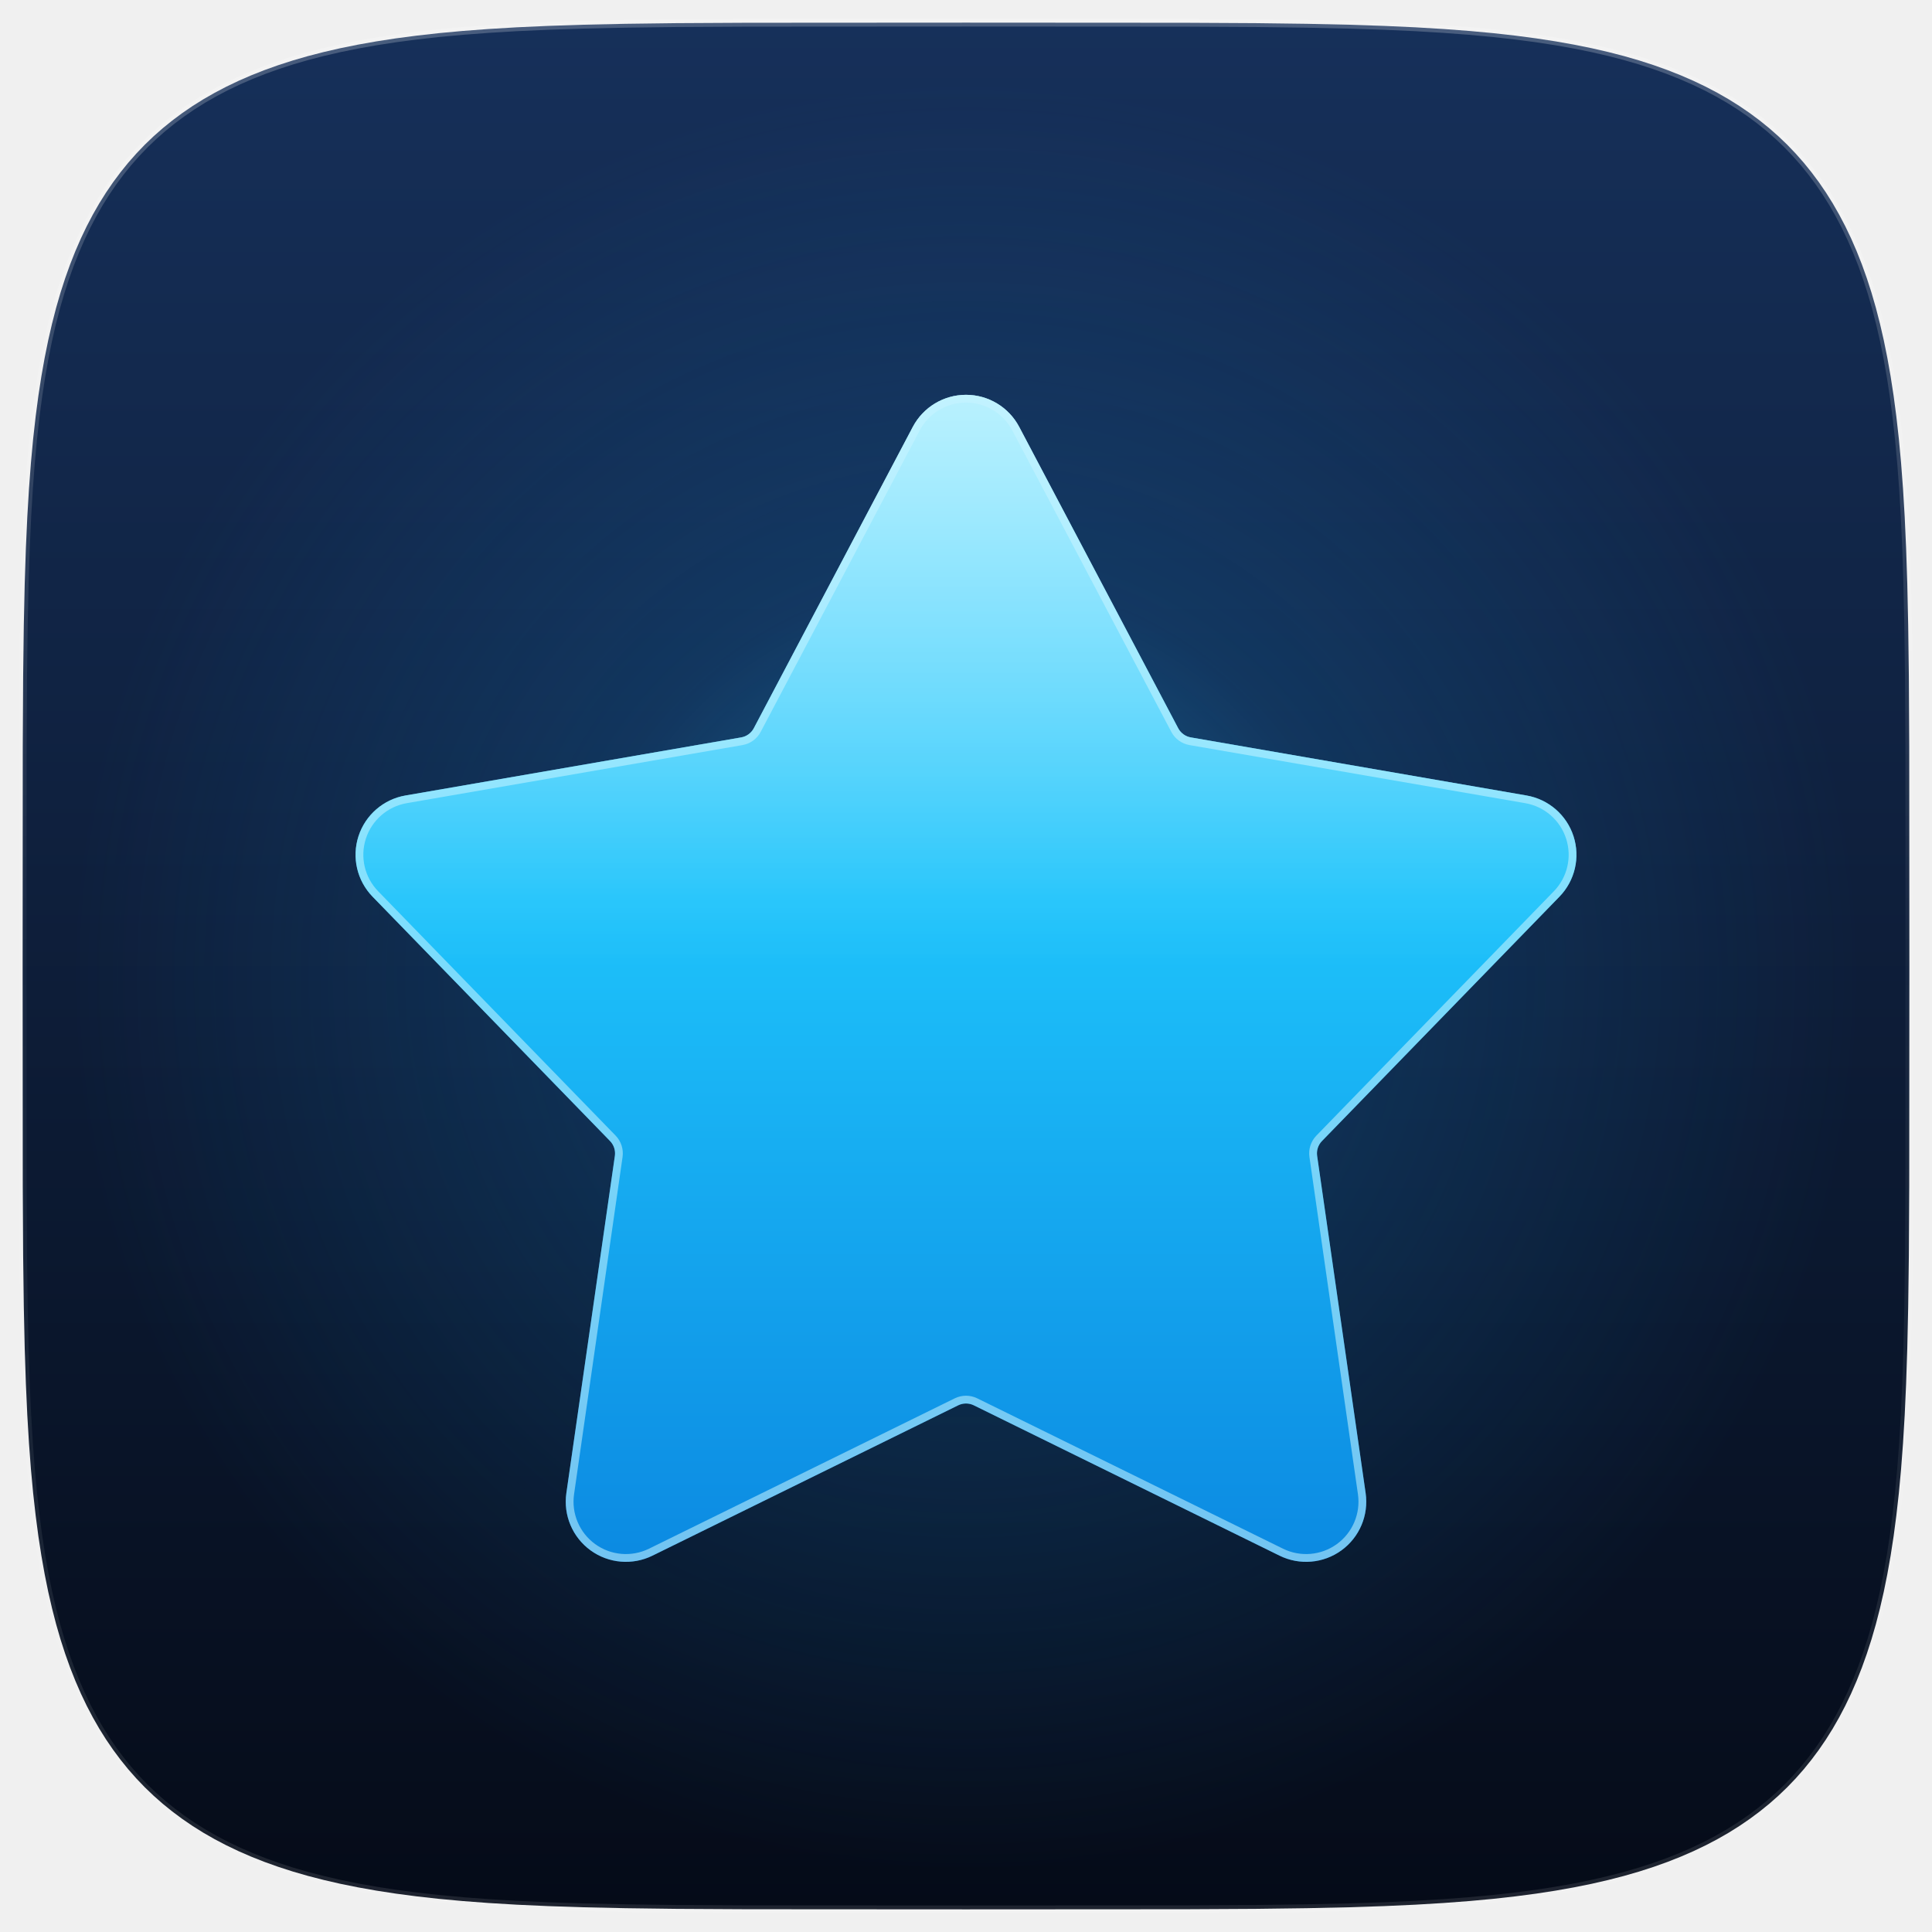
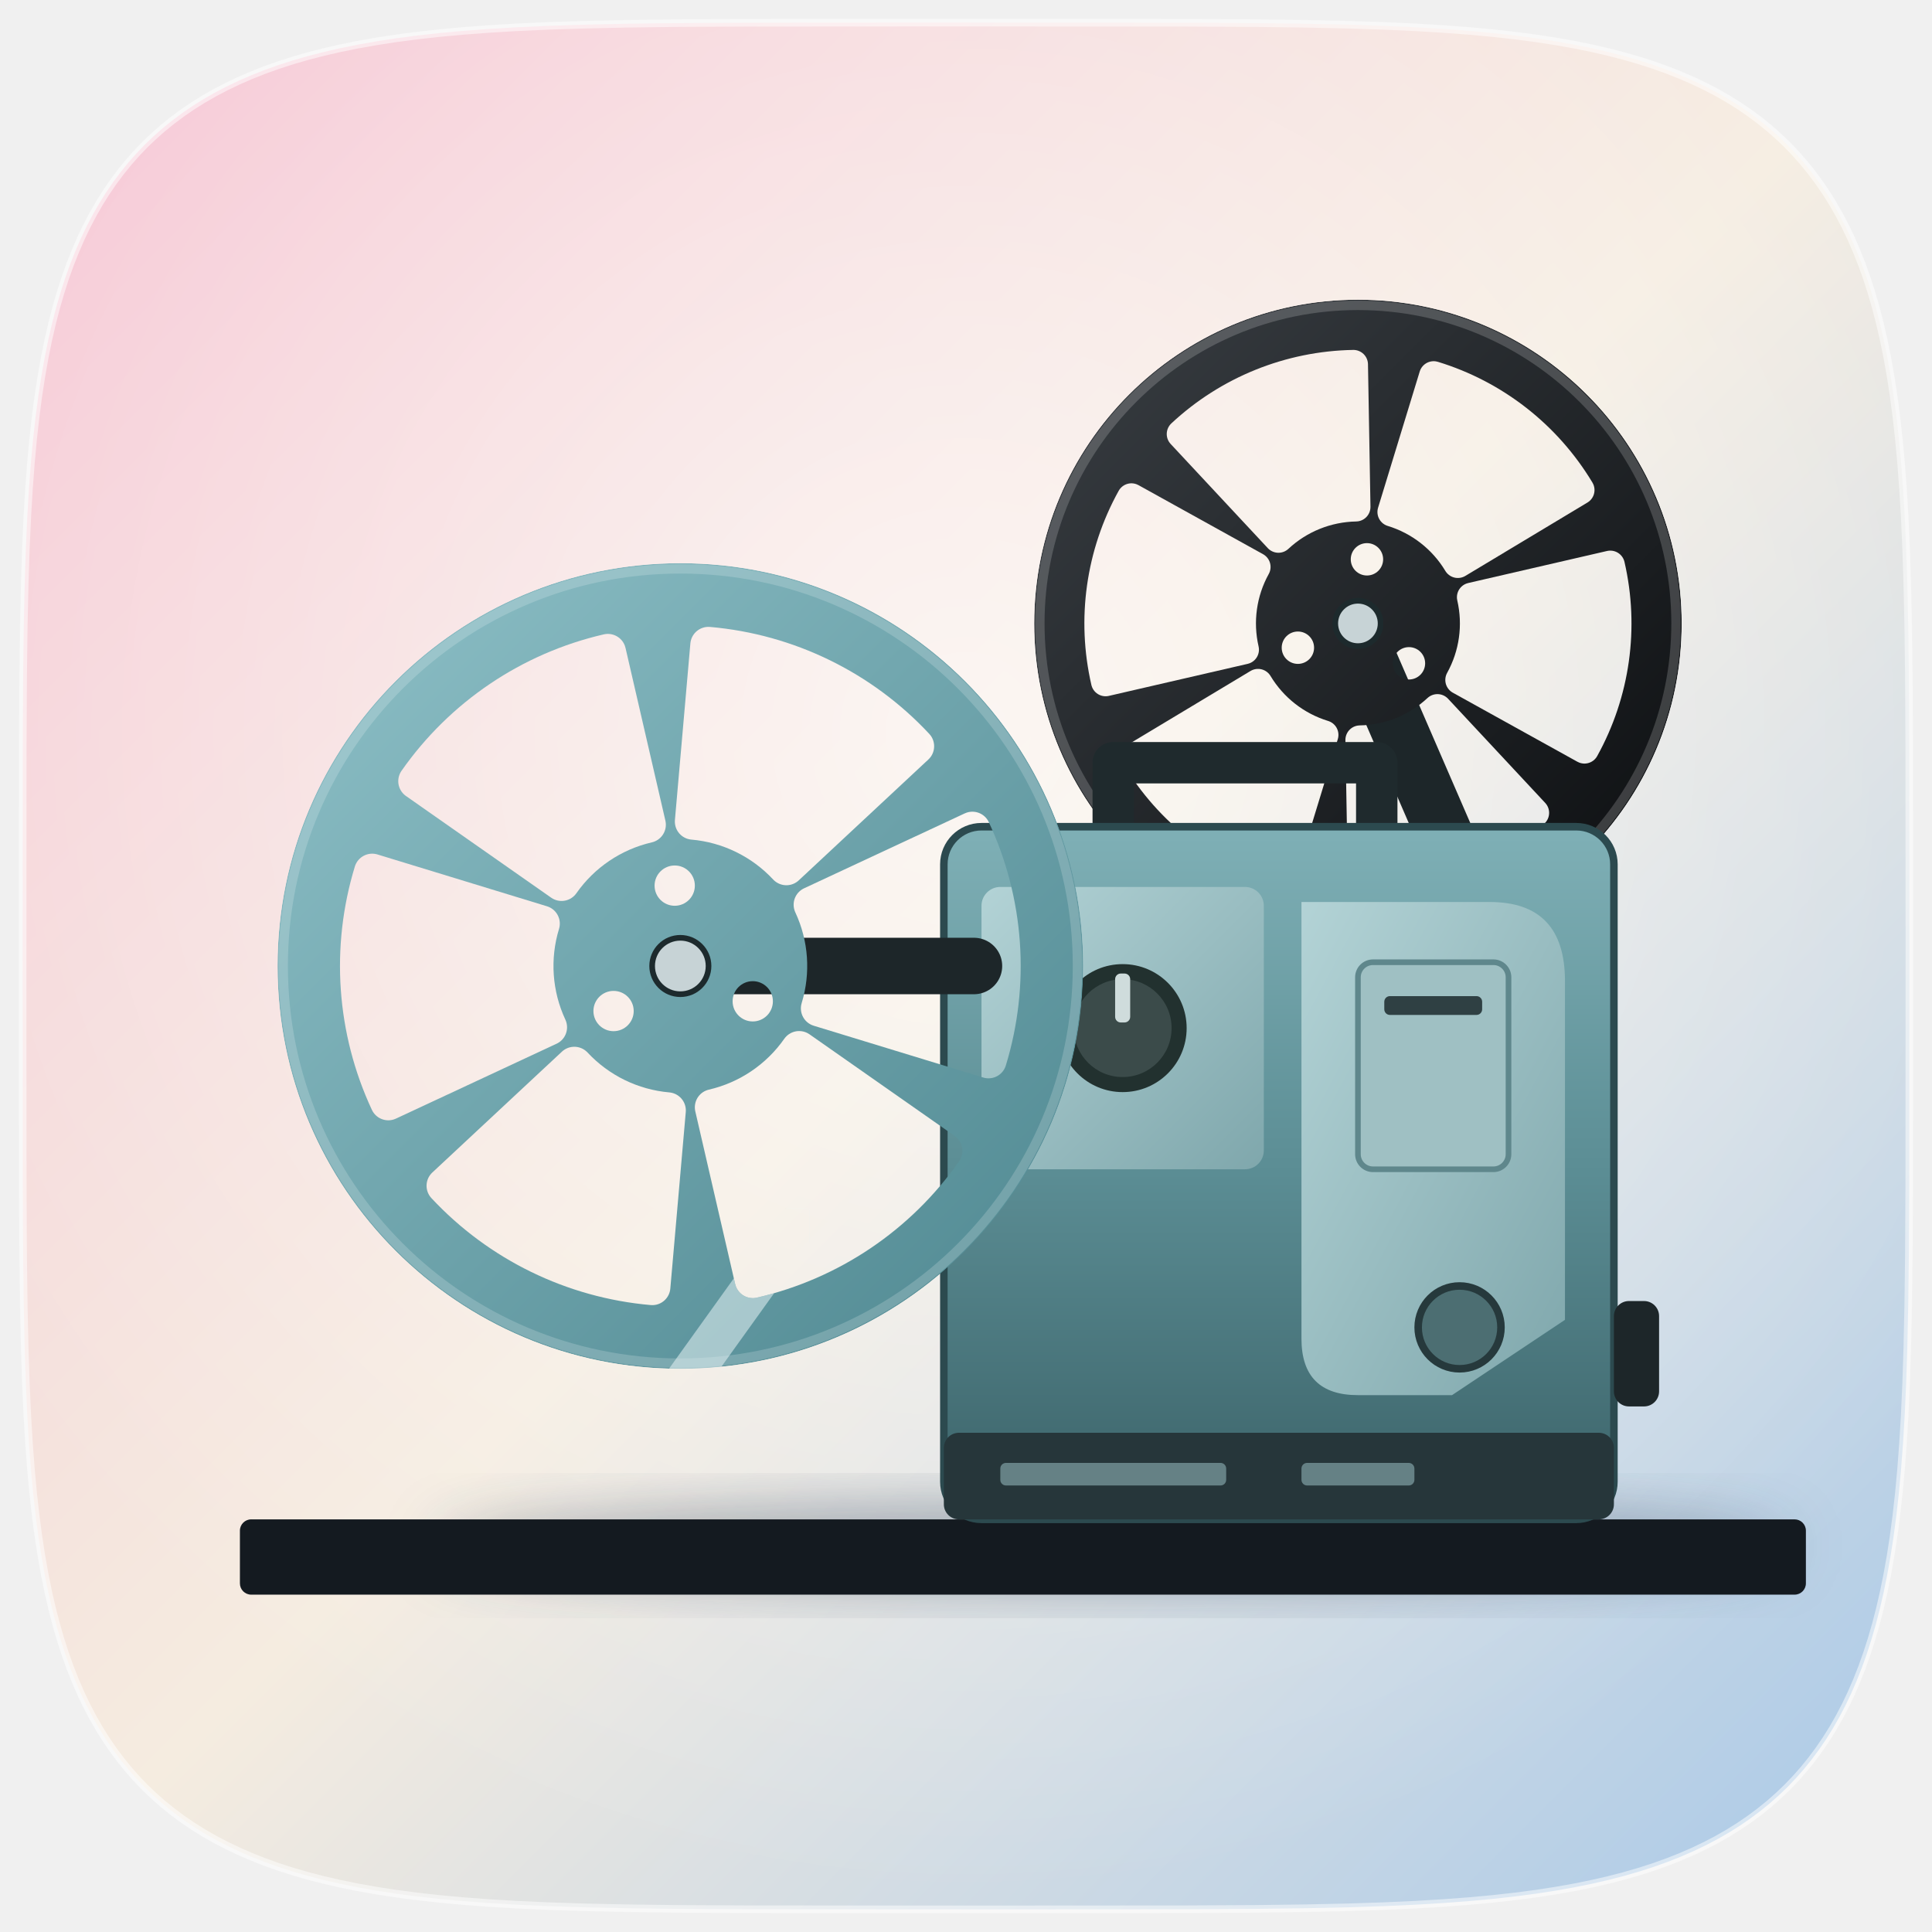
<svg xmlns="http://www.w3.org/2000/svg" viewBox="0 0 1024 1024" width="1024" height="1024">
  <defs>
-     <linearGradient id="bg" x1="0" y1="12" x2="0" y2="1012" gradientUnits="userSpaceOnUse">
-       <stop offset="0" stop-color="#16305a" />
-       <stop offset="1" stop-color="#050b18" />
+     <linearGradient id="i-tile" x1="0" y1="0" x2="1" y2="1">
+       <stop offset="0" stop-color="#f6c4d4" />
+       <stop offset="0.5" stop-color="#f5ece0" />
+       <stop offset="1" stop-color="#a9c9e8" />
    </linearGradient>
-     <radialGradient id="halo" cx="512" cy="517.812" r="475" gradientUnits="userSpaceOnUse">
-       <stop offset="0" stop-color="#2fc8ff" stop-opacity="0.55" />
-       <stop offset="0.45" stop-color="#1a8fe0" stop-opacity="0.18" />
-       <stop offset="1" stop-color="#1a8fe0" stop-opacity="0" />
+     <radialGradient id="i-light" cx="0.5" cy="0.38" r="0.6">
+       <stop offset="0" stop-color="#fff" stop-opacity="0.6" />
+       <stop offset="1" stop-color="#fff" stop-opacity="0" />
    </radialGradient>
-     <linearGradient id="rim" x1="0" y1="12" x2="0" y2="1012" gradientUnits="userSpaceOnUse">
-       <stop offset="0" stop-color="#fff" stop-opacity="0.22" />
-       <stop offset="0.5" stop-color="#fff" stop-opacity="0.04" />
-       <stop offset="1" stop-color="#fff" stop-opacity="0.1" />
+     <linearGradient id="i-body" x1="0" y1="0" x2="0" y2="1">
+       <stop offset="0" stop-color="#7fb0b6" />
+       <stop offset="0.5" stop-color="#5b8d94" />
+       <stop offset="1" stop-color="#3b6268" />
    </linearGradient>
-     <linearGradient id="s-fill" x1="0" y1="172.812" x2="0" y2="851.188" gradientUnits="userSpaceOnUse">
-       <stop offset="0" stop-color="#8eeaff" />
-       <stop offset="0.45" stop-color="#1ec3fb" />
-       <stop offset="1" stop-color="#0a86e0" />
+     <linearGradient id="i-panel" x1="0" y1="0" x2="1" y2="1">
+       <stop offset="0" stop-color="#b3d3d6" />
+       <stop offset="1" stop-color="#7fa7ac" />
    </linearGradient>
-     <linearGradient id="s-shine" x1="0" y1="172.812" x2="0" y2="851.188" gradientUnits="userSpaceOnUse">
-       <stop offset="0" stop-color="#fff" stop-opacity="0.5" />
-       <stop offset="0.38" stop-color="#fff" stop-opacity="0.12" />
-       <stop offset="0.5" stop-color="#fff" stop-opacity="0" />
+     <linearGradient id="i-tealreel" x1="0" y1="0" x2="1" y2="1">
+       <stop offset="0" stop-color="#8fc1c8" />
+       <stop offset="1" stop-color="#4e8790" />
    </linearGradient>
-     <filter id="glow" x="-50%" y="-50%" width="200%" height="200%">
-       <feGaussianBlur stdDeviation="33.75" />
+     <linearGradient id="i-blackreel" x1="0" y1="0" x2="1" y2="1">
+       <stop offset="0" stop-color="#3a3f44" />
+       <stop offset="1" stop-color="#0b0d0f" />
+     </linearGradient>
+     <filter id="i-soft" x="-30%" y="-30%" width="160%" height="160%">
+       <feGaussianBlur stdDeviation="16" />
    </filter>
    <clipPath id="tile">
      <path d="M1012 512L1011.93 628.45L1011.73 665.63L1011.38 692.65L1010.9 714.61L1010.28 733.44L1009.53 750.07L1008.63 765.06L1007.6 778.76L1006.43 791.41L1005.11 803.18L1003.66 814.21L1002.06 824.58L1000.32 834.38L998.44 843.67L996.41 852.49L994.24 860.9L991.92 868.91L989.44 876.58L986.82 883.91L984.04 890.93L981.11 897.66L978.02 904.12L974.77 910.31L971.36 916.26L967.78 921.97L964.03 927.45L960.11 932.71L956.02 937.77L951.74 942.62L947.28 947.28L942.62 951.74L937.77 956.02L932.71 960.11L927.45 964.03L921.97 967.78L916.26 971.36L910.31 974.77L904.12 978.02L897.66 981.11L890.93 984.04L883.91 986.82L876.58 989.44L868.91 991.92L860.9 994.24L852.49 996.41L843.67 998.44L834.38 1000.32L824.58 1002.06L814.21 1003.66L803.18 1005.11L791.41 1006.43L778.76 1007.6L765.06 1008.63L750.07 1009.53L733.44 1010.28L714.61 1010.9L692.65 1011.38L665.63 1011.73L628.45 1011.93L512 1012L395.55 1011.93L358.37 1011.73L331.35 1011.38L309.39 1010.9L290.56 1010.28L273.93 1009.53L258.94 1008.63L245.24 1007.6L232.59 1006.43L220.82 1005.11L209.79 1003.66L199.42 1002.06L189.62 1000.32L180.33 998.44L171.51 996.41L163.1 994.24L155.09 991.92L147.42 989.44L140.09 986.82L133.07 984.04L126.34 981.11L119.88 978.02L113.69 974.77L107.74 971.36L102.03 967.78L96.55 964.03L91.29 960.11L86.23 956.02L81.38 951.74L76.72 947.28L72.26 942.62L67.98 937.77L63.89 932.71L59.97 927.45L56.22 921.97L52.64 916.26L49.23 910.31L45.98 904.12L42.89 897.66L39.96 890.93L37.18 883.91L34.56 876.58L32.08 868.91L29.76 860.9L27.59 852.49L25.56 843.67L23.68 834.38L21.94 824.58L20.34 814.21L18.89 803.18L17.57 791.41L16.4 778.76L15.37 765.06L14.47 750.07L13.72 733.44L13.1 714.61L12.62 692.65L12.27 665.63L12.07 628.45L12 512L12.07 395.55L12.27 358.37L12.62 331.35L13.1 309.39L13.72 290.56L14.47 273.93L15.37 258.94L16.4 245.24L17.57 232.59L18.89 220.82L20.34 209.79L21.94 199.42L23.68 189.62L25.56 180.33L27.59 171.51L29.76 163.1L32.08 155.09L34.56 147.42L37.18 140.09L39.96 133.07L42.89 126.34L45.98 119.88L49.23 113.69L52.64 107.74L56.22 102.03L59.97 96.55L63.89 91.29L67.98 86.23L72.26 81.38L76.72 76.72L81.38 72.26L86.23 67.98L91.29 63.89L96.55 59.97L102.03 56.22L107.74 52.64L113.69 49.23L119.88 45.98L126.34 42.89L133.07 39.96L140.09 37.18L147.42 34.56L155.09 32.08L163.1 29.76L171.51 27.59L180.33 25.56L189.62 23.68L199.42 21.94L209.79 20.34L220.82 18.89L232.59 17.57L245.24 16.4L258.94 15.37L273.93 14.47L290.56 13.72L309.39 13.1L331.35 12.62L358.37 12.27L395.55 12.07L512 12L628.45 12.07L665.63 12.27L692.65 12.62L714.61 13.1L733.44 13.72L750.07 14.47L765.06 15.37L778.76 16.4L791.41 17.57L803.18 18.89L814.21 20.34L824.58 21.94L834.38 23.68L843.67 25.56L852.49 27.59L860.9 29.76L868.91 32.08L876.58 34.56L883.91 37.18L890.93 39.96L897.66 42.89L904.12 45.98L910.31 49.23L916.26 52.64L921.97 56.22L927.45 59.97L932.71 63.89L937.77 67.98L942.62 72.26L947.28 76.72L951.74 81.38L956.02 86.23L960.11 91.29L964.03 96.55L967.78 102.03L971.36 107.74L974.77 113.69L978.02 119.88L981.11 126.34L984.04 133.07L986.82 140.09L989.44 147.42L991.92 155.09L994.24 163.1L996.41 171.51L998.44 180.33L1000.32 189.62L1002.06 199.42L1003.66 209.79L1005.11 220.82L1006.43 232.59L1007.6 245.24L1008.63 258.94L1009.53 273.93L1010.28 290.56L1010.9 309.39L1011.38 331.35L1011.73 358.37L1011.93 395.55Z" />
    </clipPath>
-     <clipPath id="star">
-       <path d="M540.19 226.25L624.47 385.98A9.38 9.38 0 0 0 631.16 390.84L809.12 421.63A31.88 31.88 0 0 1 826.54 475.25L700.67 604.77A9.38 9.38 0 0 0 698.11 612.63L723.82 791.39A31.88 31.88 0 0 1 678.2 824.54L516.14 744.85A9.38 9.38 0 0 0 507.86 744.85L345.8 824.54A31.88 31.88 0 0 1 300.18 791.39L325.89 612.63A9.38 9.38 0 0 0 323.33 604.77L197.46 475.25A31.88 31.88 0 0 1 214.88 421.63L392.84 390.84A9.38 9.38 0 0 0 399.53 385.98L483.81 226.25A31.88 31.88 0 0 1 540.19 226.25Z" />
-     </clipPath>
  </defs>
-   <path d="M1012 512L1011.93 628.45L1011.73 665.63L1011.38 692.65L1010.9 714.61L1010.28 733.44L1009.53 750.07L1008.63 765.06L1007.6 778.76L1006.43 791.41L1005.11 803.18L1003.66 814.21L1002.06 824.58L1000.32 834.38L998.44 843.67L996.41 852.49L994.24 860.9L991.92 868.91L989.44 876.58L986.82 883.91L984.04 890.93L981.11 897.66L978.02 904.12L974.77 910.31L971.36 916.26L967.78 921.97L964.03 927.45L960.11 932.71L956.02 937.77L951.74 942.62L947.28 947.28L942.62 951.74L937.77 956.02L932.71 960.11L927.45 964.03L921.97 967.78L916.26 971.36L910.31 974.77L904.12 978.02L897.66 981.11L890.93 984.04L883.91 986.82L876.58 989.44L868.91 991.92L860.9 994.24L852.49 996.41L843.67 998.44L834.38 1000.32L824.58 1002.06L814.21 1003.66L803.18 1005.11L791.41 1006.43L778.76 1007.6L765.06 1008.63L750.07 1009.53L733.44 1010.28L714.61 1010.9L692.65 1011.38L665.63 1011.73L628.45 1011.93L512 1012L395.55 1011.93L358.37 1011.73L331.35 1011.38L309.39 1010.9L290.56 1010.28L273.93 1009.53L258.94 1008.63L245.24 1007.6L232.59 1006.43L220.82 1005.11L209.79 1003.66L199.42 1002.06L189.62 1000.32L180.33 998.44L171.51 996.41L163.1 994.24L155.09 991.92L147.42 989.44L140.09 986.82L133.07 984.04L126.34 981.11L119.88 978.02L113.69 974.77L107.74 971.36L102.03 967.78L96.55 964.03L91.29 960.11L86.23 956.02L81.38 951.74L76.72 947.28L72.26 942.62L67.98 937.77L63.89 932.71L59.97 927.45L56.22 921.97L52.64 916.26L49.23 910.31L45.98 904.12L42.89 897.66L39.96 890.93L37.18 883.91L34.56 876.58L32.08 868.91L29.76 860.9L27.59 852.49L25.56 843.67L23.68 834.38L21.94 824.58L20.34 814.21L18.89 803.18L17.57 791.41L16.4 778.76L15.37 765.06L14.47 750.07L13.72 733.44L13.1 714.61L12.62 692.65L12.27 665.63L12.07 628.45L12 512L12.07 395.55L12.27 358.37L12.62 331.35L13.1 309.39L13.72 290.56L14.47 273.93L15.37 258.94L16.4 245.24L17.57 232.59L18.89 220.82L20.34 209.79L21.94 199.42L23.68 189.62L25.56 180.33L27.59 171.51L29.76 163.1L32.08 155.09L34.56 147.42L37.18 140.09L39.96 133.07L42.89 126.34L45.98 119.88L49.23 113.69L52.64 107.74L56.22 102.03L59.97 96.55L63.89 91.29L67.98 86.23L72.26 81.38L76.72 76.72L81.38 72.26L86.23 67.98L91.29 63.89L96.55 59.97L102.03 56.22L107.74 52.64L113.69 49.23L119.88 45.98L126.34 42.89L133.07 39.96L140.09 37.18L147.42 34.56L155.09 32.08L163.1 29.76L171.51 27.59L180.33 25.56L189.62 23.68L199.42 21.94L209.79 20.34L220.82 18.89L232.59 17.57L245.24 16.4L258.94 15.37L273.93 14.47L290.56 13.72L309.39 13.1L331.35 12.62L358.37 12.27L395.55 12.07L512 12L628.45 12.07L665.63 12.27L692.65 12.62L714.61 13.1L733.44 13.72L750.07 14.47L765.06 15.37L778.76 16.4L791.41 17.57L803.18 18.89L814.21 20.34L824.58 21.94L834.38 23.68L843.67 25.56L852.49 27.59L860.9 29.76L868.91 32.08L876.58 34.56L883.91 37.18L890.93 39.96L897.66 42.89L904.12 45.98L910.31 49.23L916.26 52.64L921.97 56.22L927.45 59.97L932.71 63.89L937.77 67.98L942.62 72.26L947.28 76.72L951.74 81.38L956.02 86.23L960.11 91.29L964.03 96.55L967.78 102.03L971.36 107.74L974.77 113.69L978.02 119.88L981.11 126.34L984.04 133.07L986.82 140.09L989.44 147.42L991.92 155.09L994.24 163.1L996.41 171.51L998.44 180.33L1000.32 189.62L1002.06 199.42L1003.66 209.79L1005.11 220.82L1006.43 232.59L1007.6 245.24L1008.63 258.94L1009.53 273.93L1010.28 290.56L1010.9 309.39L1011.38 331.35L1011.73 358.37L1011.93 395.55Z" fill="url(#bg)" />
+   <path d="M1012 512L1011.93 628.45L1011.73 665.63L1011.38 692.65L1010.9 714.61L1010.28 733.44L1009.53 750.07L1008.63 765.06L1007.6 778.76L1006.43 791.41L1005.11 803.18L1003.66 814.21L1002.06 824.58L1000.32 834.38L998.44 843.67L996.41 852.49L994.24 860.9L991.92 868.91L989.44 876.58L986.82 883.91L984.04 890.93L981.11 897.66L978.02 904.12L974.77 910.31L971.36 916.26L967.78 921.97L964.03 927.45L960.11 932.71L956.02 937.77L951.74 942.62L947.28 947.28L942.62 951.74L937.77 956.02L932.71 960.11L927.45 964.03L921.97 967.78L916.26 971.36L910.31 974.77L904.12 978.02L897.66 981.11L890.93 984.04L883.91 986.82L876.58 989.44L868.91 991.92L860.9 994.24L852.49 996.41L843.67 998.44L834.38 1000.32L824.58 1002.06L814.21 1003.66L803.18 1005.11L791.41 1006.43L778.76 1007.6L765.06 1008.63L750.07 1009.53L733.44 1010.28L714.61 1010.9L692.65 1011.38L665.63 1011.73L628.45 1011.93L512 1012L395.55 1011.93L358.37 1011.73L331.35 1011.38L309.39 1010.9L290.56 1010.28L273.93 1009.53L258.94 1008.63L245.24 1007.6L232.59 1006.43L220.82 1005.11L209.79 1003.66L199.42 1002.06L189.62 1000.32L180.33 998.44L171.51 996.41L163.1 994.24L155.09 991.92L147.42 989.44L140.09 986.82L133.07 984.04L126.34 981.11L119.88 978.02L113.69 974.77L107.74 971.36L102.03 967.78L96.55 964.03L91.29 960.11L86.23 956.02L81.38 951.74L76.72 947.28L72.26 942.62L67.98 937.77L63.89 932.71L59.97 927.45L56.22 921.97L52.64 916.26L49.23 910.31L45.98 904.12L42.89 897.66L39.96 890.93L37.18 883.91L34.56 876.58L32.08 868.91L29.76 860.9L27.59 852.49L25.56 843.67L23.68 834.38L21.94 824.58L20.34 814.21L18.89 803.18L17.57 791.41L16.4 778.76L15.37 765.06L14.47 750.07L13.72 733.44L13.1 714.61L12.62 692.65L12.27 665.63L12.07 628.45L12 512L12.07 395.55L12.27 358.37L12.62 331.35L13.1 309.39L13.72 290.56L14.47 273.93L15.37 258.94L16.4 245.24L17.57 232.59L18.89 220.82L20.34 209.79L21.94 199.42L23.68 189.62L25.56 180.33L27.59 171.51L29.76 163.1L32.08 155.09L34.56 147.42L37.18 140.09L39.96 133.07L42.89 126.34L45.98 119.88L49.23 113.69L52.64 107.74L56.22 102.03L59.97 96.55L63.89 91.29L67.98 86.23L72.26 81.38L76.72 76.72L81.38 72.26L86.23 67.98L91.29 63.89L96.55 59.97L102.03 56.22L107.74 52.64L113.69 49.23L119.88 45.98L126.34 42.89L133.07 39.96L140.09 37.18L147.42 34.56L155.09 32.08L163.1 29.76L171.51 27.59L180.33 25.56L189.62 23.68L199.42 21.94L209.79 20.34L220.82 18.89L232.59 17.57L245.24 16.4L258.94 15.37L273.93 14.47L290.56 13.72L309.39 13.1L331.35 12.62L358.37 12.27L395.55 12.07L512 12L628.45 12.07L665.63 12.27L692.65 12.62L714.61 13.1L733.44 13.72L750.07 14.47L765.06 15.37L778.76 16.4L791.41 17.57L803.18 18.89L814.21 20.34L824.58 21.94L834.38 23.68L843.67 25.56L852.49 27.59L860.9 29.76L868.91 32.08L876.58 34.56L883.91 37.18L890.93 39.96L897.66 42.89L904.12 45.98L910.31 49.23L916.26 52.64L921.97 56.22L927.45 59.97L932.71 63.89L937.77 67.98L942.62 72.26L947.28 76.72L951.74 81.38L956.02 86.23L960.11 91.29L964.03 96.55L967.78 102.03L971.36 107.74L974.77 113.69L978.02 119.88L981.11 126.34L984.04 133.07L986.82 140.09L989.44 147.42L991.92 155.09L994.24 163.1L996.41 171.51L998.44 180.33L1000.32 189.62L1002.06 199.42L1003.66 209.79L1005.11 220.82L1006.43 232.59L1007.6 245.24L1008.63 258.94L1009.53 273.93L1010.28 290.56L1010.9 309.39L1011.38 331.35L1011.73 358.37L1011.93 395.55Z" fill="url(#i-tile)" />
  <g clip-path="url(#tile)">
-     <rect width="1024" height="1024" fill="url(#halo)" />
+     <rect width="1024" height="1024" fill="url(#i-light)" />
+     <g transform="translate(542.16 512) scale(0.9976) translate(-512 -512)">
+       <ellipse cx="560" cy="820" rx="360" ry="24" fill="#2a3a52" opacity="0.35" filter="url(#i-soft)" />
+       <rect x="96" y="806" width="832" height="40" rx="6" fill="#141a20" />
+       <path d="M690 336L742 456" stroke="#1d2629" stroke-width="30" stroke-linecap="round" />
+       <mask id="i-rear">
+         <circle cx="690" cy="330" r="172" fill="#fff" />
+         <path d="M750.33 316.07L824.07 299.05A137.6 137.6 0 0 1 810.35 396.71L744.16 360.02A61.92 61.92 0 0 0 750.33 316.07Z" fill="#000" stroke="#000" stroke-width="15.48" stroke-linejoin="round" />
+         <path d="M732.23 375.29L783.84 430.63A137.6 137.6 0 0 1 692.4 467.58L691.08 391.91A61.92 61.92 0 0 0 732.23 375.29Z" fill="#000" stroke="#000" stroke-width="15.48" stroke-linejoin="round" />
+         <path d="M671.9 389.21L649.77 461.59A137.6 137.6 0 0 1 572.05 400.87L636.92 361.89A61.92 61.92 0 0 0 671.9 389.21Z" fill="#000" stroke="#000" stroke-width="15.48" stroke-linejoin="round" />
+         <path d="M629.67 343.93L555.93 360.95A137.6 137.6 0 0 1 569.65 263.29L635.84 299.98A61.92 61.92 0 0 0 629.67 343.93Z" fill="#000" stroke="#000" stroke-width="15.48" stroke-linejoin="round" />
+         <path d="M647.77 284.71L596.16 229.37A137.6 137.6 0 0 1 687.6 192.42L688.92 268.09A61.92 61.92 0 0 0 647.77 284.71Z" fill="#000" stroke="#000" stroke-width="15.48" stroke-linejoin="round" />
+         <path d="M708.1 270.79L730.23 198.41A137.6 137.6 0 0 1 807.95 259.13L743.08 298.11A61.92 61.92 0 0 0 708.1 270.79Z" fill="#000" stroke="#000" stroke-width="15.48" stroke-linejoin="round" />
+         <circle cx="717.11" cy="351.18" r="8.6" fill="#000" />
+         <circle cx="658.1" cy="342.89" r="8.6" fill="#000" />
+         <circle cx="694.79" cy="295.93" r="8.6" fill="#000" />
+       </mask>
+       <circle cx="690" cy="330" r="172" fill="url(#i-blackreel)" mask="url(#i-rear)" />
+       <circle cx="690" cy="330" r="169" fill="none" stroke="#fff" stroke-opacity="0.18" stroke-width="5" mask="url(#i-rear)" />
+       <circle cx="690" cy="330" r="12.04" fill="#c7d3d6" stroke="#1d2a2d" stroke-width="3" />
+       <path d="M560 446V404H700V446" fill="none" stroke="#1f2a2d" stroke-width="22" stroke-linejoin="round" />
+       <rect x="470" y="438" width="356" height="368" rx="20" fill="url(#i-body)" />
+       <rect x="470" y="438" width="356" height="368" rx="20" fill="none" stroke="#2c4a4f" stroke-width="4" />
+       <rect x="490" y="470" width="150" height="150" rx="10" fill="url(#i-panel)" />
+       <circle cx="565" cy="545" r="34" fill="#22312f" />
+       <circle cx="565" cy="545" r="26" fill="#3b4b4a" />
+       <rect x="561" y="516" width="8" height="26" rx="3" fill="#cfdcdc" />
+       <path d="M660 478H760Q800 478 800 520V700L740 740H690Q660 740 660 710Z" fill="url(#i-panel)" />
+       <rect x="690" y="510" width="80" height="110" rx="8" fill="#9fc0c3" stroke="#5f878c" stroke-width="3" />
+       <rect x="704" y="528" width="52" height="10" rx="3" fill="#2f4043" />
+       <circle cx="744" cy="704" r="22" fill="#4c6e72" stroke="#26393c" stroke-width="4" />
+       <rect x="470" y="760" width="356" height="46" rx="8" fill="#26363a" />
+       <rect x="500" y="776" width="120" height="12" rx="3" fill="#8fb3b8" opacity="0.6" />
+       <rect x="660" y="776" width="60" height="12" rx="3" fill="#8fb3b8" opacity="0.6" />
+       <rect x="826" y="690" width="24" height="56" rx="8" fill="#1d2629" />
+       <path d="M340 512H486" stroke="#1d2629" stroke-width="30" stroke-linecap="round" />
+       <mask id="i-front">
+         <circle cx="330" cy="512" r="214" fill="#fff" />
+         <path d="M399.82 479.44L485.16 439.65A171.2 171.2 0 0 1 493.72 562.05L403.67 534.52A77.04 77.04 0 0 0 399.82 479.44Z" fill="#000" stroke="#000" stroke-width="19.26" stroke-linejoin="round" />
+         <path d="M393.11 556.19L470.24 610.2A171.2 171.2 0 0 1 368.51 678.81L347.33 587.07A77.04 77.04 0 0 0 393.11 556.19Z" fill="#000" stroke="#000" stroke-width="19.26" stroke-linejoin="round" />
+         <path d="M323.29 588.75L315.08 682.55A171.2 171.2 0 0 1 204.79 628.76L273.66 564.54A77.04 77.04 0 0 0 323.29 588.75Z" fill="#000" stroke="#000" stroke-width="19.26" stroke-linejoin="round" />
+         <path d="M260.18 544.56L174.84 584.35A171.2 171.2 0 0 1 166.28 461.95L256.33 489.48A77.04 77.04 0 0 0 260.18 544.56Z" fill="#000" stroke="#000" stroke-width="19.26" stroke-linejoin="round" />
+         <path d="M266.89 467.81L189.76 413.8A171.2 171.2 0 0 1 291.49 345.19L312.67 436.93A77.04 77.04 0 0 0 266.89 467.81Z" fill="#000" stroke="#000" stroke-width="19.26" stroke-linejoin="round" />
+         <path d="M336.71 435.25L344.92 341.45A171.2 171.2 0 0 1 455.21 395.24L386.34 459.46A77.04 77.04 0 0 0 336.71 435.25Z" fill="#000" stroke="#000" stroke-width="19.26" stroke-linejoin="round" />
+         <circle cx="368.47" cy="530.76" r="10.7" fill="#000" />
+         <circle cx="294.52" cy="535.93" r="10.7" fill="#000" />
+         <circle cx="327.01" cy="469.3" r="10.7" fill="#000" />
+       </mask>
+       <circle cx="330" cy="512" r="214" fill="url(#i-tealreel)" mask="url(#i-front)" />
+       <circle cx="330" cy="512" r="211" fill="none" stroke="#fff" stroke-opacity="0.18" stroke-width="5" mask="url(#i-front)" />
+       <circle cx="330" cy="512" r="14.98" fill="#c7d3d6" stroke="#1d2a2d" stroke-width="3" />
+       <path d="M326 742L392 650" stroke="#e6f2f3" stroke-opacity="0.55" stroke-width="22" stroke-linecap="round" mask="url(#i-front)" />
+     </g>
  </g>
-   <path d="M540.19 226.25L624.47 385.98A9.38 9.38 0 0 0 631.16 390.84L809.12 421.63A31.88 31.88 0 0 1 826.54 475.25L700.67 604.77A9.38 9.38 0 0 0 698.11 612.63L723.82 791.39A31.88 31.88 0 0 1 678.2 824.54L516.14 744.85A9.38 9.38 0 0 0 507.86 744.85L345.8 824.54A31.88 31.88 0 0 1 300.18 791.39L325.89 612.63A9.38 9.38 0 0 0 323.33 604.77L197.46 475.25A31.88 31.88 0 0 1 214.88 421.63L392.84 390.84A9.38 9.38 0 0 0 399.53 385.98L483.81 226.25A31.88 31.88 0 0 1 540.19 226.25Z" fill="url(#s-fill)" />
-   <path d="M540.19 226.25L624.47 385.98A9.38 9.38 0 0 0 631.16 390.84L809.12 421.63A31.88 31.88 0 0 1 826.54 475.25L700.67 604.77A9.38 9.38 0 0 0 698.11 612.63L723.82 791.39A31.88 31.88 0 0 1 678.2 824.54L516.14 744.85A9.38 9.38 0 0 0 507.86 744.85L345.8 824.54A31.88 31.88 0 0 1 300.18 791.39L325.89 612.63A9.38 9.38 0 0 0 323.33 604.77L197.46 475.25A31.88 31.88 0 0 1 214.88 421.63L392.84 390.84A9.38 9.38 0 0 0 399.53 385.98L483.81 226.25A31.88 31.88 0 0 1 540.19 226.25Z" fill="url(#s-shine)" />
-   <path d="M540.19 226.25L624.47 385.98A9.38 9.38 0 0 0 631.16 390.84L809.12 421.63A31.88 31.88 0 0 1 826.54 475.25L700.67 604.77A9.38 9.38 0 0 0 698.11 612.63L723.82 791.39A31.88 31.88 0 0 1 678.2 824.54L516.14 744.85A9.38 9.38 0 0 0 507.86 744.85L345.8 824.54A31.88 31.88 0 0 1 300.18 791.39L325.89 612.63A9.38 9.38 0 0 0 323.33 604.77L197.46 475.25A31.88 31.88 0 0 1 214.88 421.63L392.84 390.84A9.38 9.38 0 0 0 399.53 385.98L483.81 226.25A31.88 31.88 0 0 1 540.19 226.25Z" fill="none" stroke="#c9f4ff" stroke-opacity="0.55" stroke-width="8.25" clip-path="url(#star)" />
-   <path d="M1012 512L1011.93 628.45L1011.73 665.63L1011.38 692.65L1010.9 714.61L1010.28 733.44L1009.53 750.07L1008.63 765.06L1007.6 778.76L1006.43 791.41L1005.11 803.18L1003.66 814.21L1002.06 824.58L1000.32 834.38L998.44 843.67L996.41 852.49L994.24 860.9L991.92 868.91L989.44 876.58L986.82 883.91L984.04 890.93L981.11 897.66L978.02 904.12L974.77 910.31L971.36 916.26L967.78 921.97L964.03 927.45L960.11 932.71L956.02 937.77L951.74 942.62L947.28 947.28L942.62 951.74L937.77 956.02L932.71 960.11L927.45 964.03L921.97 967.78L916.26 971.36L910.31 974.77L904.12 978.02L897.66 981.11L890.93 984.04L883.91 986.82L876.58 989.44L868.91 991.92L860.9 994.24L852.49 996.41L843.67 998.44L834.38 1000.32L824.58 1002.06L814.21 1003.66L803.18 1005.11L791.41 1006.43L778.76 1007.6L765.06 1008.63L750.07 1009.53L733.44 1010.28L714.61 1010.9L692.65 1011.38L665.63 1011.73L628.45 1011.93L512 1012L395.55 1011.93L358.37 1011.73L331.35 1011.38L309.39 1010.9L290.56 1010.28L273.93 1009.53L258.94 1008.63L245.24 1007.6L232.59 1006.43L220.82 1005.11L209.79 1003.66L199.42 1002.06L189.62 1000.32L180.33 998.44L171.51 996.41L163.1 994.24L155.09 991.92L147.42 989.44L140.09 986.82L133.07 984.04L126.34 981.11L119.88 978.02L113.69 974.77L107.74 971.36L102.03 967.78L96.55 964.03L91.29 960.11L86.23 956.02L81.38 951.74L76.72 947.28L72.26 942.62L67.98 937.77L63.89 932.71L59.97 927.45L56.22 921.97L52.64 916.26L49.23 910.31L45.98 904.12L42.89 897.66L39.96 890.93L37.18 883.91L34.56 876.58L32.08 868.91L29.76 860.9L27.59 852.49L25.56 843.67L23.68 834.38L21.94 824.58L20.34 814.21L18.89 803.18L17.57 791.41L16.4 778.76L15.37 765.06L14.47 750.07L13.72 733.44L13.1 714.61L12.62 692.65L12.27 665.63L12.07 628.45L12 512L12.07 395.55L12.27 358.37L12.62 331.35L13.1 309.39L13.72 290.56L14.47 273.93L15.37 258.94L16.4 245.24L17.57 232.59L18.89 220.82L20.34 209.79L21.94 199.42L23.68 189.62L25.56 180.33L27.59 171.51L29.76 163.1L32.08 155.09L34.56 147.42L37.18 140.09L39.96 133.07L42.89 126.34L45.98 119.88L49.23 113.69L52.64 107.74L56.22 102.03L59.97 96.55L63.89 91.29L67.98 86.23L72.26 81.38L76.72 76.72L81.38 72.26L86.23 67.98L91.29 63.89L96.55 59.97L102.03 56.22L107.74 52.64L113.69 49.23L119.88 45.98L126.34 42.89L133.07 39.96L140.09 37.18L147.42 34.56L155.09 32.08L163.1 29.76L171.51 27.59L180.33 25.56L189.62 23.68L199.42 21.94L209.79 20.34L220.82 18.89L232.59 17.57L245.24 16.4L258.94 15.37L273.93 14.47L290.56 13.72L309.39 13.1L331.35 12.62L358.37 12.27L395.55 12.07L512 12L628.45 12.07L665.63 12.27L692.65 12.62L714.61 13.1L733.44 13.72L750.07 14.47L765.06 15.37L778.76 16.4L791.41 17.57L803.18 18.89L814.21 20.34L824.58 21.94L834.38 23.68L843.67 25.56L852.49 27.59L860.9 29.76L868.91 32.08L876.58 34.56L883.91 37.18L890.93 39.96L897.66 42.89L904.12 45.98L910.31 49.23L916.26 52.64L921.97 56.22L927.45 59.97L932.71 63.89L937.77 67.98L942.62 72.26L947.28 76.72L951.74 81.38L956.02 86.23L960.11 91.29L964.03 96.55L967.78 102.03L971.36 107.74L974.77 113.69L978.02 119.88L981.11 126.34L984.04 133.07L986.82 140.09L989.44 147.42L991.92 155.09L994.24 163.1L996.41 171.51L998.44 180.33L1000.32 189.62L1002.06 199.42L1003.66 209.79L1005.11 220.82L1006.43 232.59L1007.6 245.24L1008.63 258.94L1009.53 273.93L1010.28 290.56L1010.9 309.39L1011.38 331.35L1011.73 358.37L1011.93 395.55Z" fill="none" stroke="url(#rim)" stroke-width="4.096" />
+   <path d="M1012 512L1011.93 628.45L1011.73 665.63L1011.38 692.65L1010.9 714.61L1010.28 733.44L1009.53 750.07L1008.63 765.06L1007.6 778.76L1006.43 791.41L1005.11 803.18L1003.66 814.21L1002.06 824.58L1000.32 834.38L998.44 843.67L996.41 852.49L994.24 860.9L991.92 868.91L989.44 876.58L986.82 883.91L984.04 890.93L981.11 897.66L978.02 904.12L974.77 910.31L971.36 916.26L967.78 921.97L964.03 927.45L960.11 932.71L956.02 937.77L951.74 942.62L947.28 947.28L942.62 951.74L937.77 956.02L932.71 960.11L927.45 964.03L921.97 967.78L916.26 971.36L910.31 974.77L904.12 978.02L897.66 981.11L890.93 984.04L883.91 986.82L876.58 989.44L868.91 991.92L860.9 994.24L852.49 996.41L843.67 998.44L834.38 1000.32L824.58 1002.06L814.21 1003.66L803.18 1005.11L791.41 1006.43L778.76 1007.6L765.06 1008.63L750.07 1009.53L733.44 1010.28L714.61 1010.9L692.65 1011.38L665.63 1011.73L628.45 1011.93L512 1012L395.55 1011.93L358.37 1011.73L331.35 1011.38L309.39 1010.9L290.56 1010.28L273.93 1009.53L258.94 1008.63L245.24 1007.6L232.59 1006.43L220.82 1005.11L209.79 1003.66L199.42 1002.06L189.62 1000.32L180.33 998.44L171.51 996.41L163.1 994.24L155.09 991.92L147.42 989.44L140.09 986.82L133.07 984.04L126.34 981.11L119.88 978.02L113.69 974.77L107.74 971.36L102.03 967.78L96.55 964.03L91.29 960.11L86.23 956.02L81.38 951.74L76.72 947.28L72.26 942.62L67.98 937.77L63.89 932.71L59.97 927.45L56.22 921.97L52.64 916.26L49.23 910.31L45.98 904.12L42.89 897.66L39.96 890.93L37.18 883.91L34.56 876.58L32.08 868.91L29.76 860.9L27.59 852.49L25.56 843.67L23.68 834.38L21.94 824.58L20.34 814.21L18.89 803.18L17.57 791.41L16.4 778.76L15.37 765.06L14.47 750.07L13.72 733.44L13.1 714.61L12.62 692.65L12.27 665.63L12.07 628.45L12 512L12.07 395.55L12.27 358.37L12.62 331.35L13.1 309.39L13.72 290.56L14.47 273.93L15.37 258.94L16.4 245.24L17.57 232.59L18.89 220.82L20.34 209.79L21.94 199.42L23.68 189.62L25.56 180.33L27.59 171.51L29.76 163.1L32.08 155.09L34.56 147.42L37.18 140.09L39.96 133.07L42.89 126.34L45.98 119.88L49.23 113.69L52.64 107.74L56.22 102.03L59.97 96.55L63.89 91.29L67.98 86.23L72.26 81.38L76.72 76.72L81.38 72.26L86.23 67.98L91.29 63.89L96.55 59.97L102.03 56.22L107.74 52.64L113.69 49.23L119.88 45.98L126.34 42.89L133.07 39.96L140.09 37.18L147.42 34.56L155.09 32.08L163.1 29.76L171.51 27.59L180.33 25.56L189.62 23.68L199.42 21.94L209.79 20.34L220.82 18.89L232.59 17.57L245.24 16.4L258.94 15.37L273.93 14.47L290.56 13.72L309.39 13.1L331.35 12.62L358.37 12.27L395.55 12.07L512 12L628.45 12.07L665.63 12.27L692.65 12.62L714.61 13.1L733.44 13.72L750.07 14.47L765.06 15.37L778.76 16.4L791.41 17.57L803.18 18.89L814.21 20.34L824.58 21.94L834.38 23.68L843.67 25.56L852.49 27.59L860.9 29.76L868.91 32.08L876.58 34.56L883.91 37.18L890.93 39.96L897.66 42.89L904.12 45.98L910.31 49.23L916.26 52.64L921.97 56.22L927.45 59.97L932.71 63.89L937.77 67.98L942.62 72.26L947.28 76.72L951.74 81.38L956.02 86.23L960.11 91.29L964.03 96.55L967.78 102.03L971.36 107.74L974.77 113.69L978.02 119.88L981.11 126.34L984.04 133.07L986.82 140.09L989.44 147.42L991.92 155.09L994.24 163.1L996.41 171.51L998.44 180.33L1000.32 189.62L1002.06 199.42L1003.66 209.79L1005.11 220.82L1006.43 232.59L1007.6 245.24L1008.63 258.94L1009.53 273.93L1010.28 290.56L1010.9 309.39L1011.38 331.35L1011.73 358.37L1011.93 395.55Z" fill="none" stroke="rgba(255,255,255,0.5)" stroke-width="4" />
</svg>
